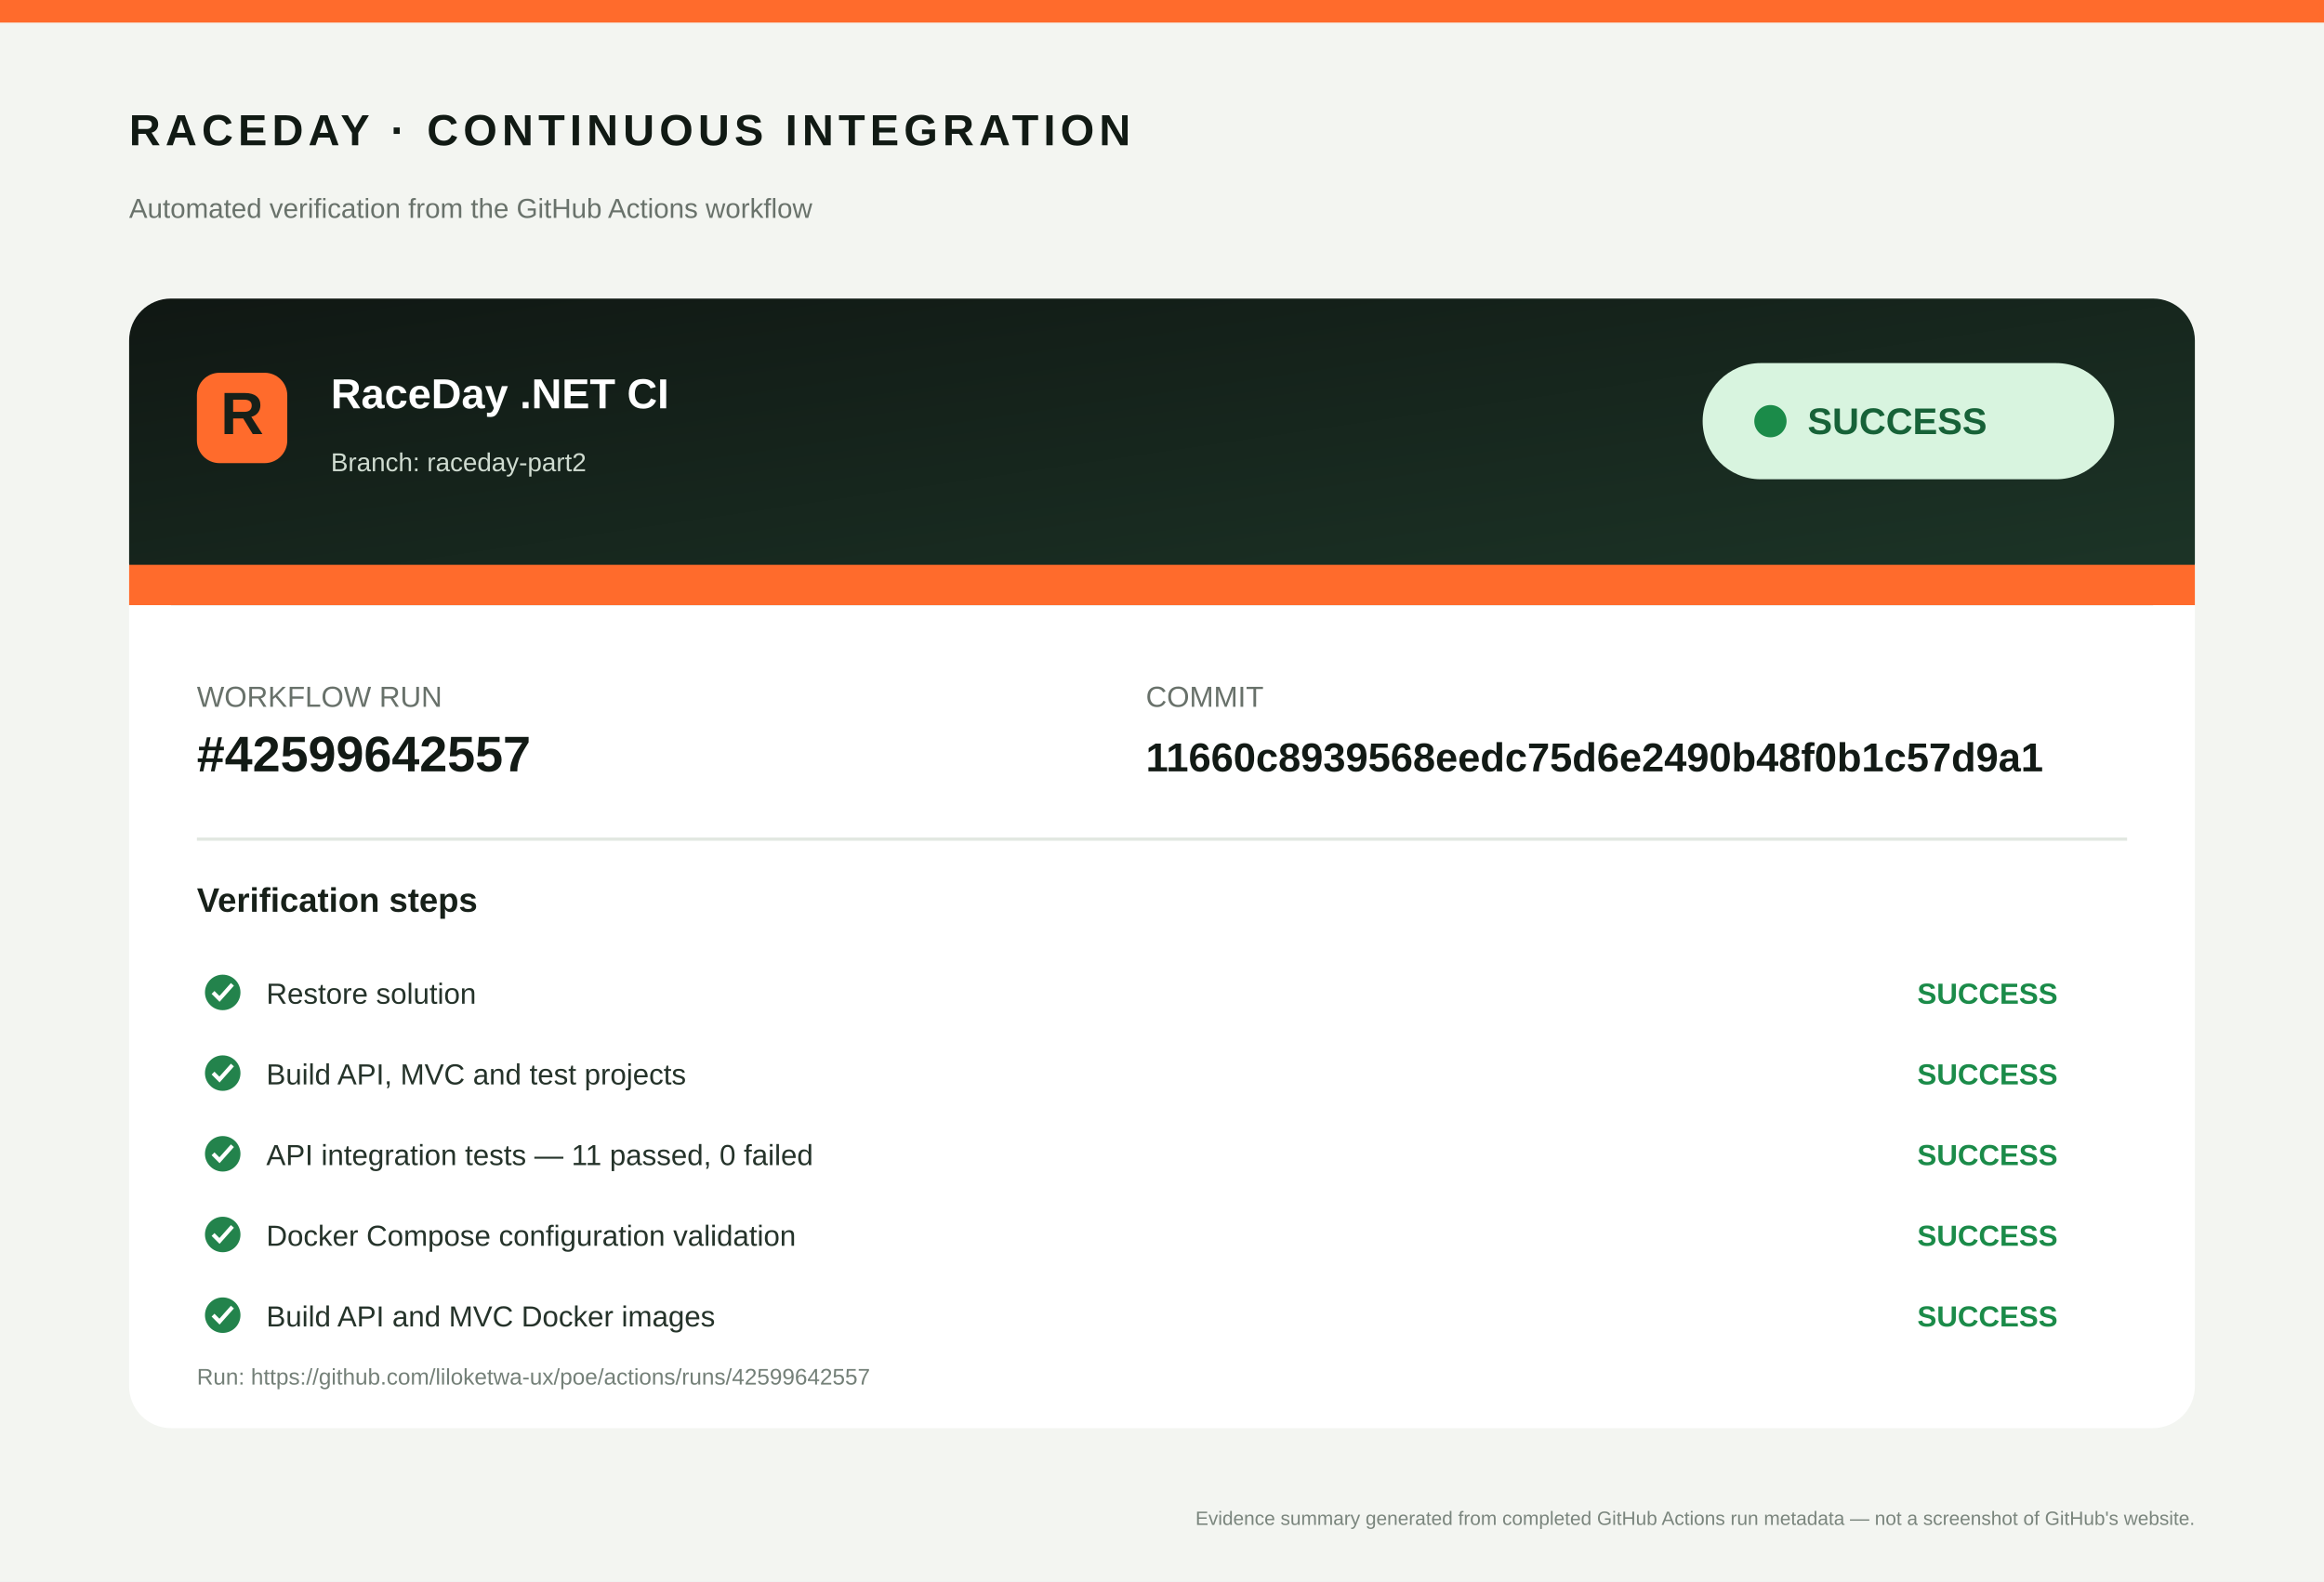
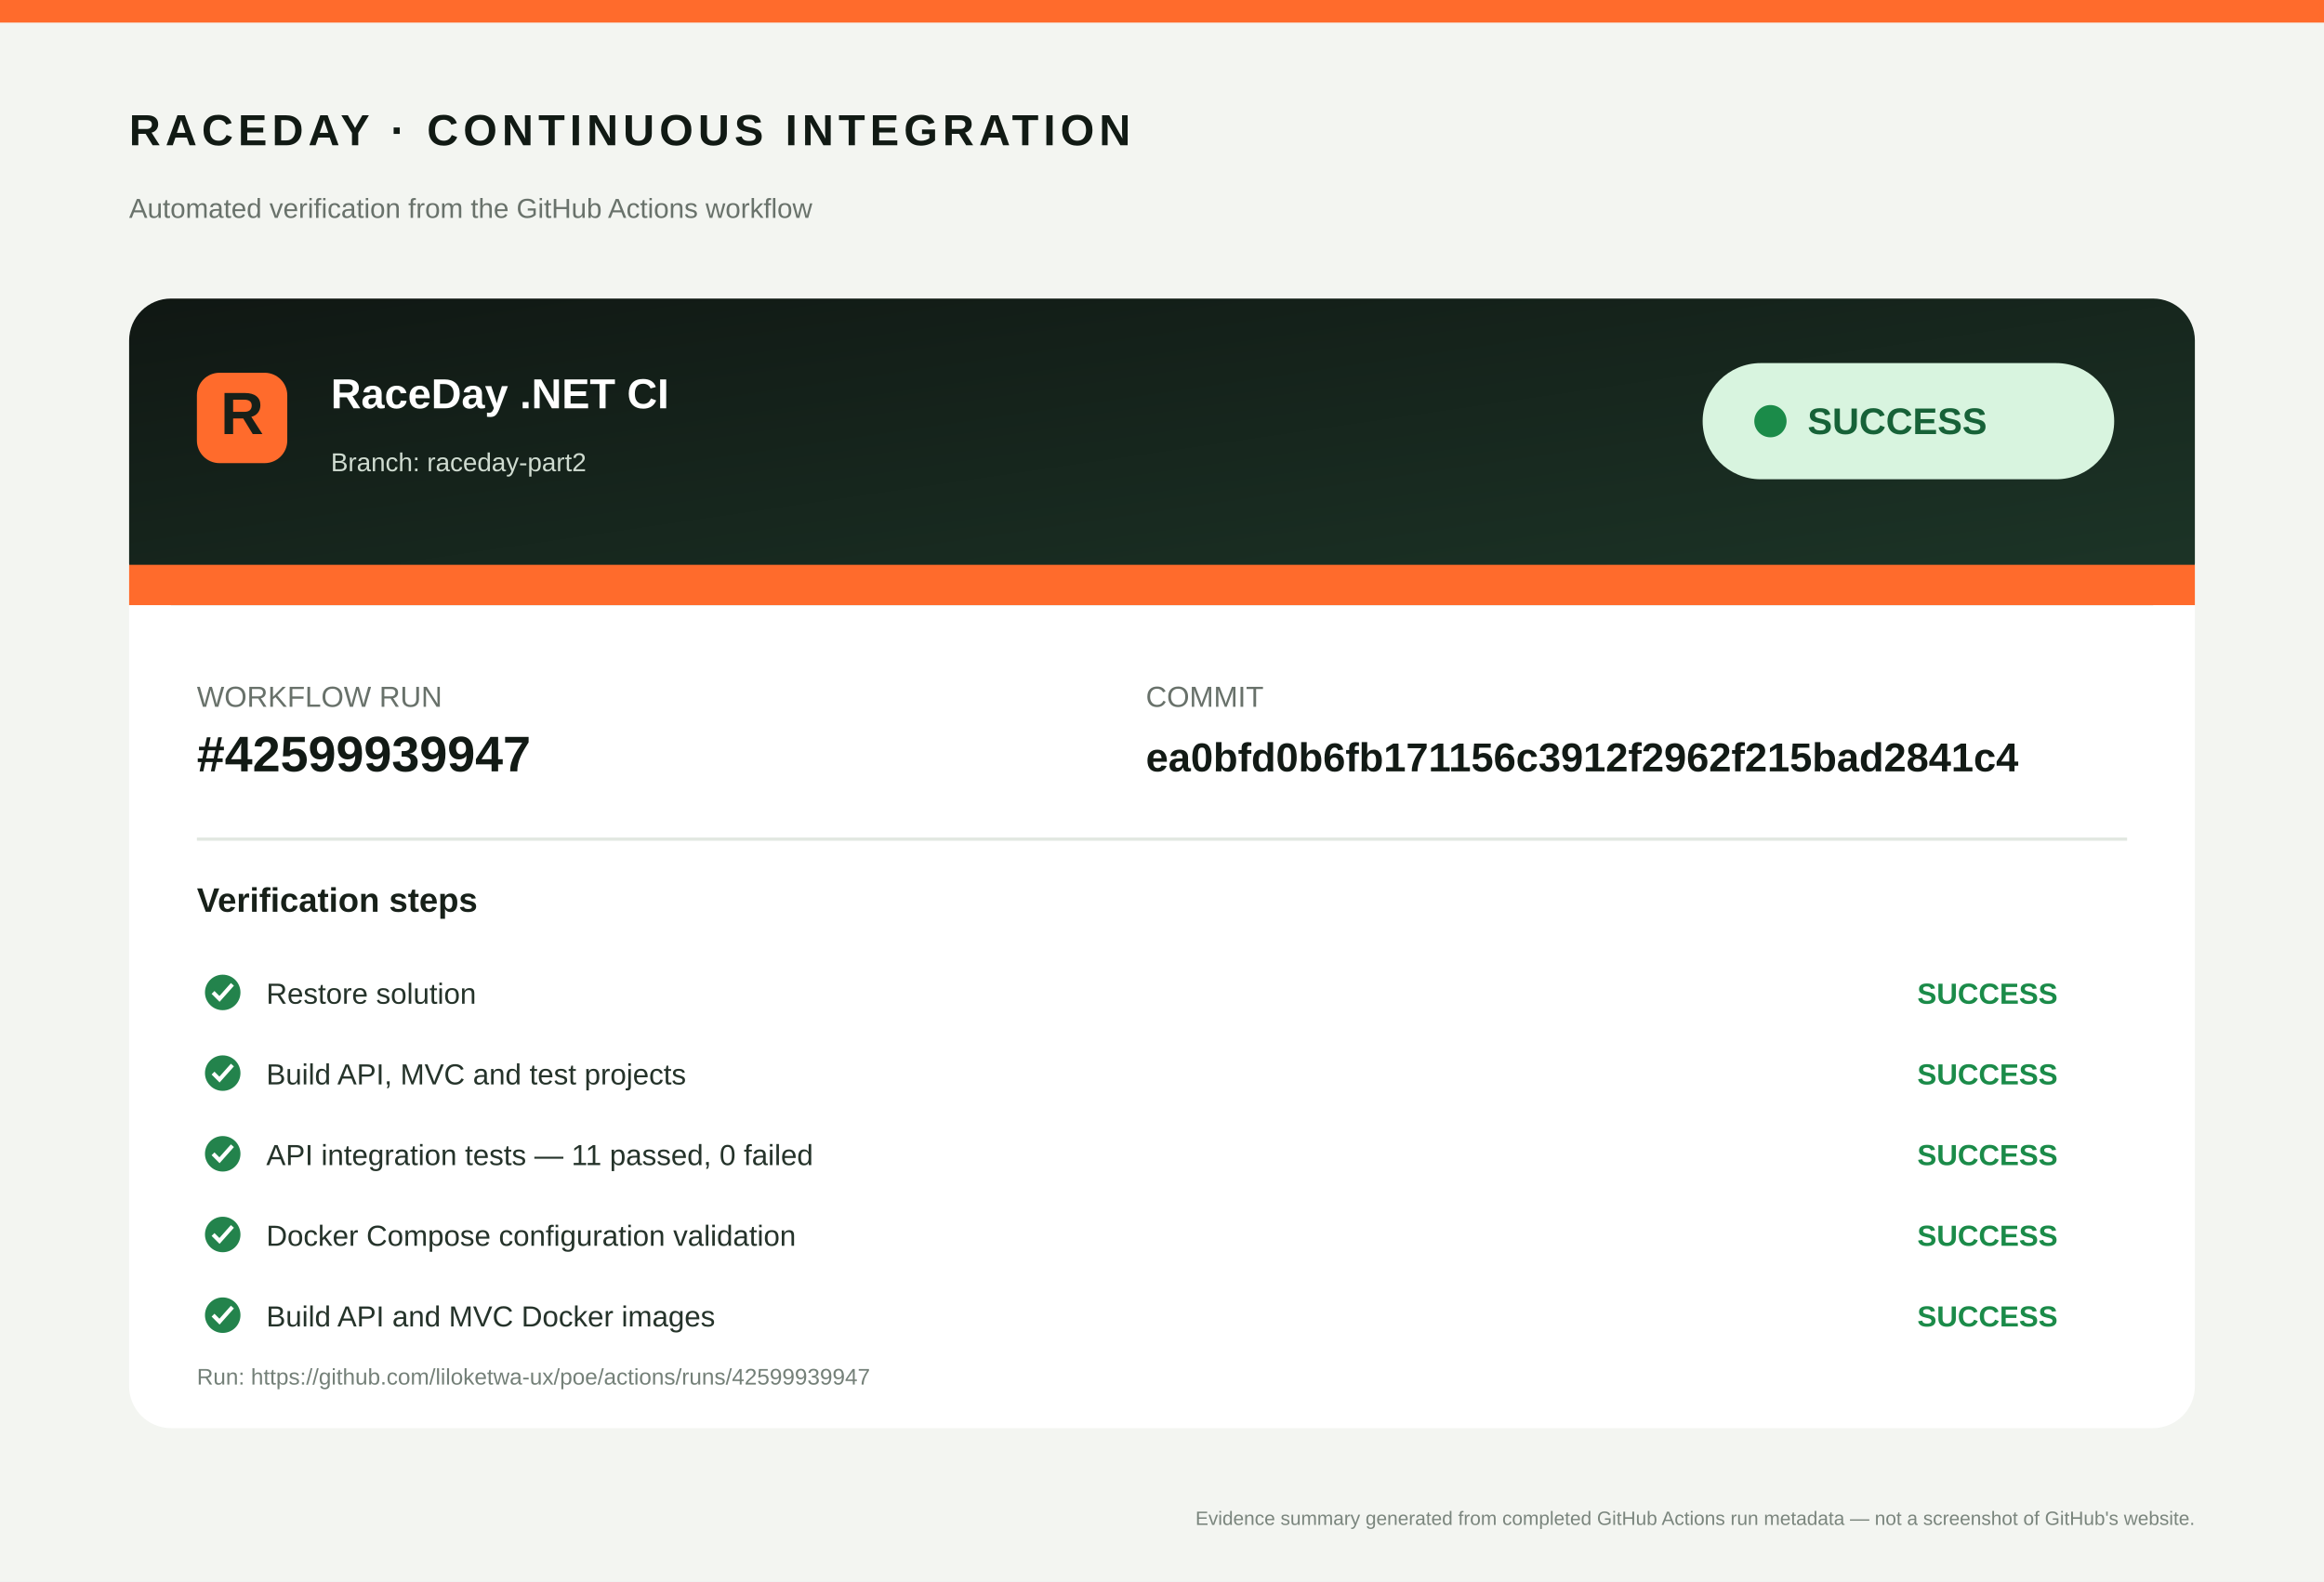
<svg xmlns="http://www.w3.org/2000/svg" width="1440" height="980" viewBox="0 0 1440 980">
  <defs>
    <linearGradient id="bg" x1="0" y1="0" x2="1" y2="1">
      <stop offset="0" stop-color="#101713" />
      <stop offset="1" stop-color="#1d3628" />
    </linearGradient>
  </defs>
  <rect width="1440" height="980" fill="#f3f5f1" />
  <rect width="1440" height="14" fill="#ff6b2c" />
  <text x="80" y="90" font-family="Arial,sans-serif" font-size="27" font-weight="700" letter-spacing="3" fill="#111a14">RACEDAY · CONTINUOUS INTEGRATION</text>
  <text x="80" y="135" font-family="Arial,sans-serif" font-size="17" fill="#69726b">Automated verification from the GitHub Actions workflow</text>
  <rect x="80" y="185" width="1280" height="700" rx="26" fill="white" />
  <rect x="80" y="185" width="1280" height="190" rx="26" fill="url(#bg)" />
  <rect x="80" y="350" width="1280" height="25" fill="#ff6b2c" />
  <rect x="122" y="231" width="56" height="56" rx="14" fill="#ff6b2c" />
  <text x="150" y="269" text-anchor="middle" font-family="Arial" font-size="37" font-weight="900" fill="#172019">R</text>
  <text x="205" y="253" font-family="Arial" font-size="26" font-weight="700" fill="#fff">RaceDay .NET CI</text>
  <text x="205" y="292" font-family="Arial" font-size="16" fill="#cfdbd0">Branch: raceday-part2</text>
  <rect x="1055" y="225" width="255" height="72" rx="36" fill="#d8f4df" />
  <circle cx="1097" cy="261" r="10" fill="#1b8b49" />
  <text x="1120" y="269" font-family="Arial" font-size="23" font-weight="800" fill="#176238">SUCCESS</text>
  <text x="122" y="438" font-family="Arial" font-size="18" fill="#68716a">WORKFLOW RUN</text>
-   <text x="122" y="478" font-family="Arial" font-size="31" font-weight="800" fill="#121a15">#42599642557</text>
+   <text x="122" y="478" font-family="Arial" font-size="31" font-weight="800" fill="#121a15">#42599939947</text>
  <text x="710" y="438" font-family="Arial" font-size="18" fill="#68716a">COMMIT</text>
-   <text x="710" y="478" font-family="Arial" font-size="25" font-weight="700" fill="#121a15">11660c8939568eedc75d6e2490b48f0b1c57d9a1</text>
+   <text x="710" y="478" font-family="Arial" font-size="25" font-weight="700" fill="#121a15">ea0bfd0b6fb171156c3912f2962f215bad2841c4</text>
  <line x1="122" y1="520" x2="1318" y2="520" stroke="#e2e8e1" stroke-width="2" />
  <text x="122" y="565" font-family="Arial" font-size="21" font-weight="800" fill="#172019">Verification steps</text>
  <g font-family="Arial" font-size="18" fill="#25332a">
    <g>
      <circle cx="138" cy="615" r="11" fill="#23834c" />
      <path d="M132 615 l4 4 8 -9" stroke="white" stroke-width="2.5" fill="none" />
      <text x="165" y="622">Restore solution</text>
      <text x="1275" y="622" text-anchor="end" fill="#1b8b49" font-weight="700">SUCCESS</text>
    </g>
    <g>
      <circle cx="138" cy="665" r="11" fill="#23834c" />
      <path d="M132 665 l4 4 8 -9" stroke="white" stroke-width="2.5" fill="none" />
      <text x="165" y="672">Build API, MVC and test projects</text>
      <text x="1275" y="672" text-anchor="end" fill="#1b8b49" font-weight="700">SUCCESS</text>
    </g>
    <g>
      <circle cx="138" cy="715" r="11" fill="#23834c" />
      <path d="M132 715 l4 4 8 -9" stroke="white" stroke-width="2.5" fill="none" />
      <text x="165" y="722">API integration tests — 11 passed, 0 failed</text>
      <text x="1275" y="722" text-anchor="end" fill="#1b8b49" font-weight="700">SUCCESS</text>
    </g>
    <g>
      <circle cx="138" cy="765" r="11" fill="#23834c" />
      <path d="M132 765 l4 4 8 -9" stroke="white" stroke-width="2.5" fill="none" />
      <text x="165" y="772">Docker Compose configuration validation</text>
      <text x="1275" y="772" text-anchor="end" fill="#1b8b49" font-weight="700">SUCCESS</text>
    </g>
    <g>
      <circle cx="138" cy="815" r="11" fill="#23834c" />
      <path d="M132 815 l4 4 8 -9" stroke="white" stroke-width="2.5" fill="none" />
      <text x="165" y="822">Build API and MVC Docker images</text>
      <text x="1275" y="822" text-anchor="end" fill="#1b8b49" font-weight="700">SUCCESS</text>
    </g>
  </g>
-   <text x="122" y="858" font-family="Arial" font-size="14" fill="#748078">Run: https://github.com/liloketwa-ux/poe/actions/runs/42599642557</text>
+   <text x="122" y="858" font-family="Arial" font-size="14" fill="#748078">Run: https://github.com/liloketwa-ux/poe/actions/runs/42599939947</text>
  <text x="1360" y="945" text-anchor="end" font-family="Arial" font-size="12" fill="#7a857d">Evidence summary generated from completed GitHub Actions run metadata — not a screenshot of GitHub's website.</text>
</svg>
